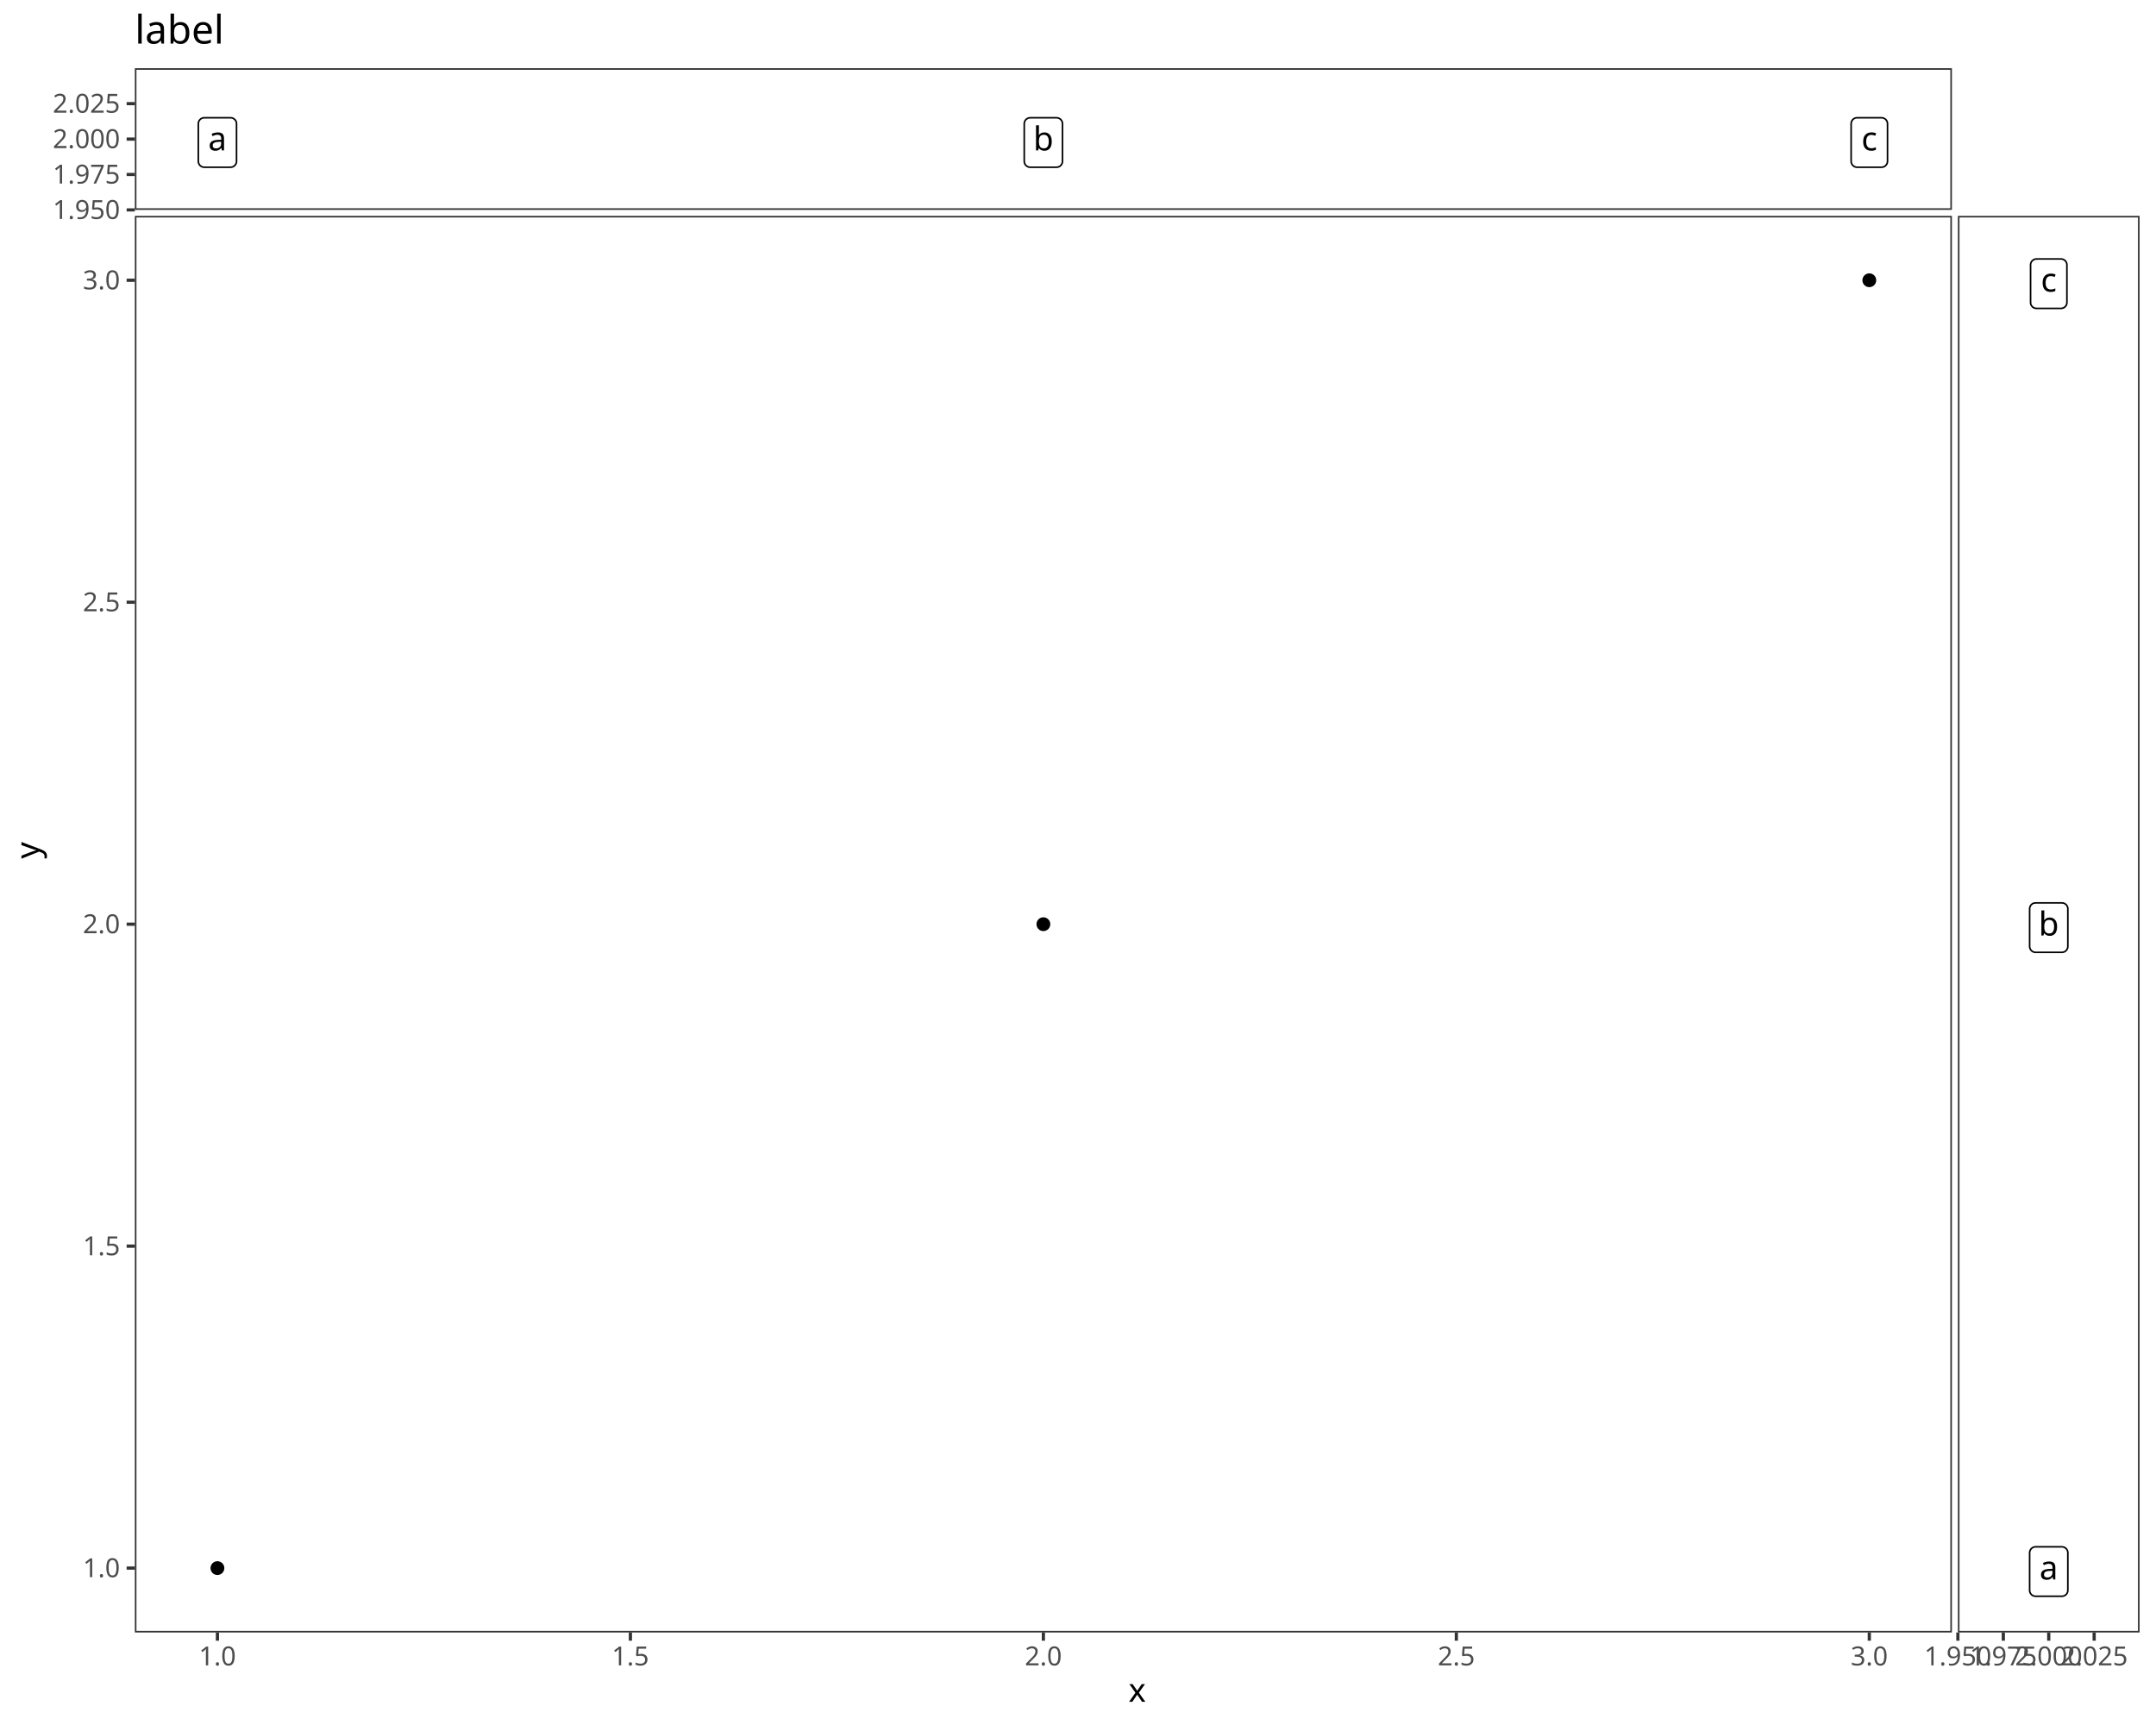
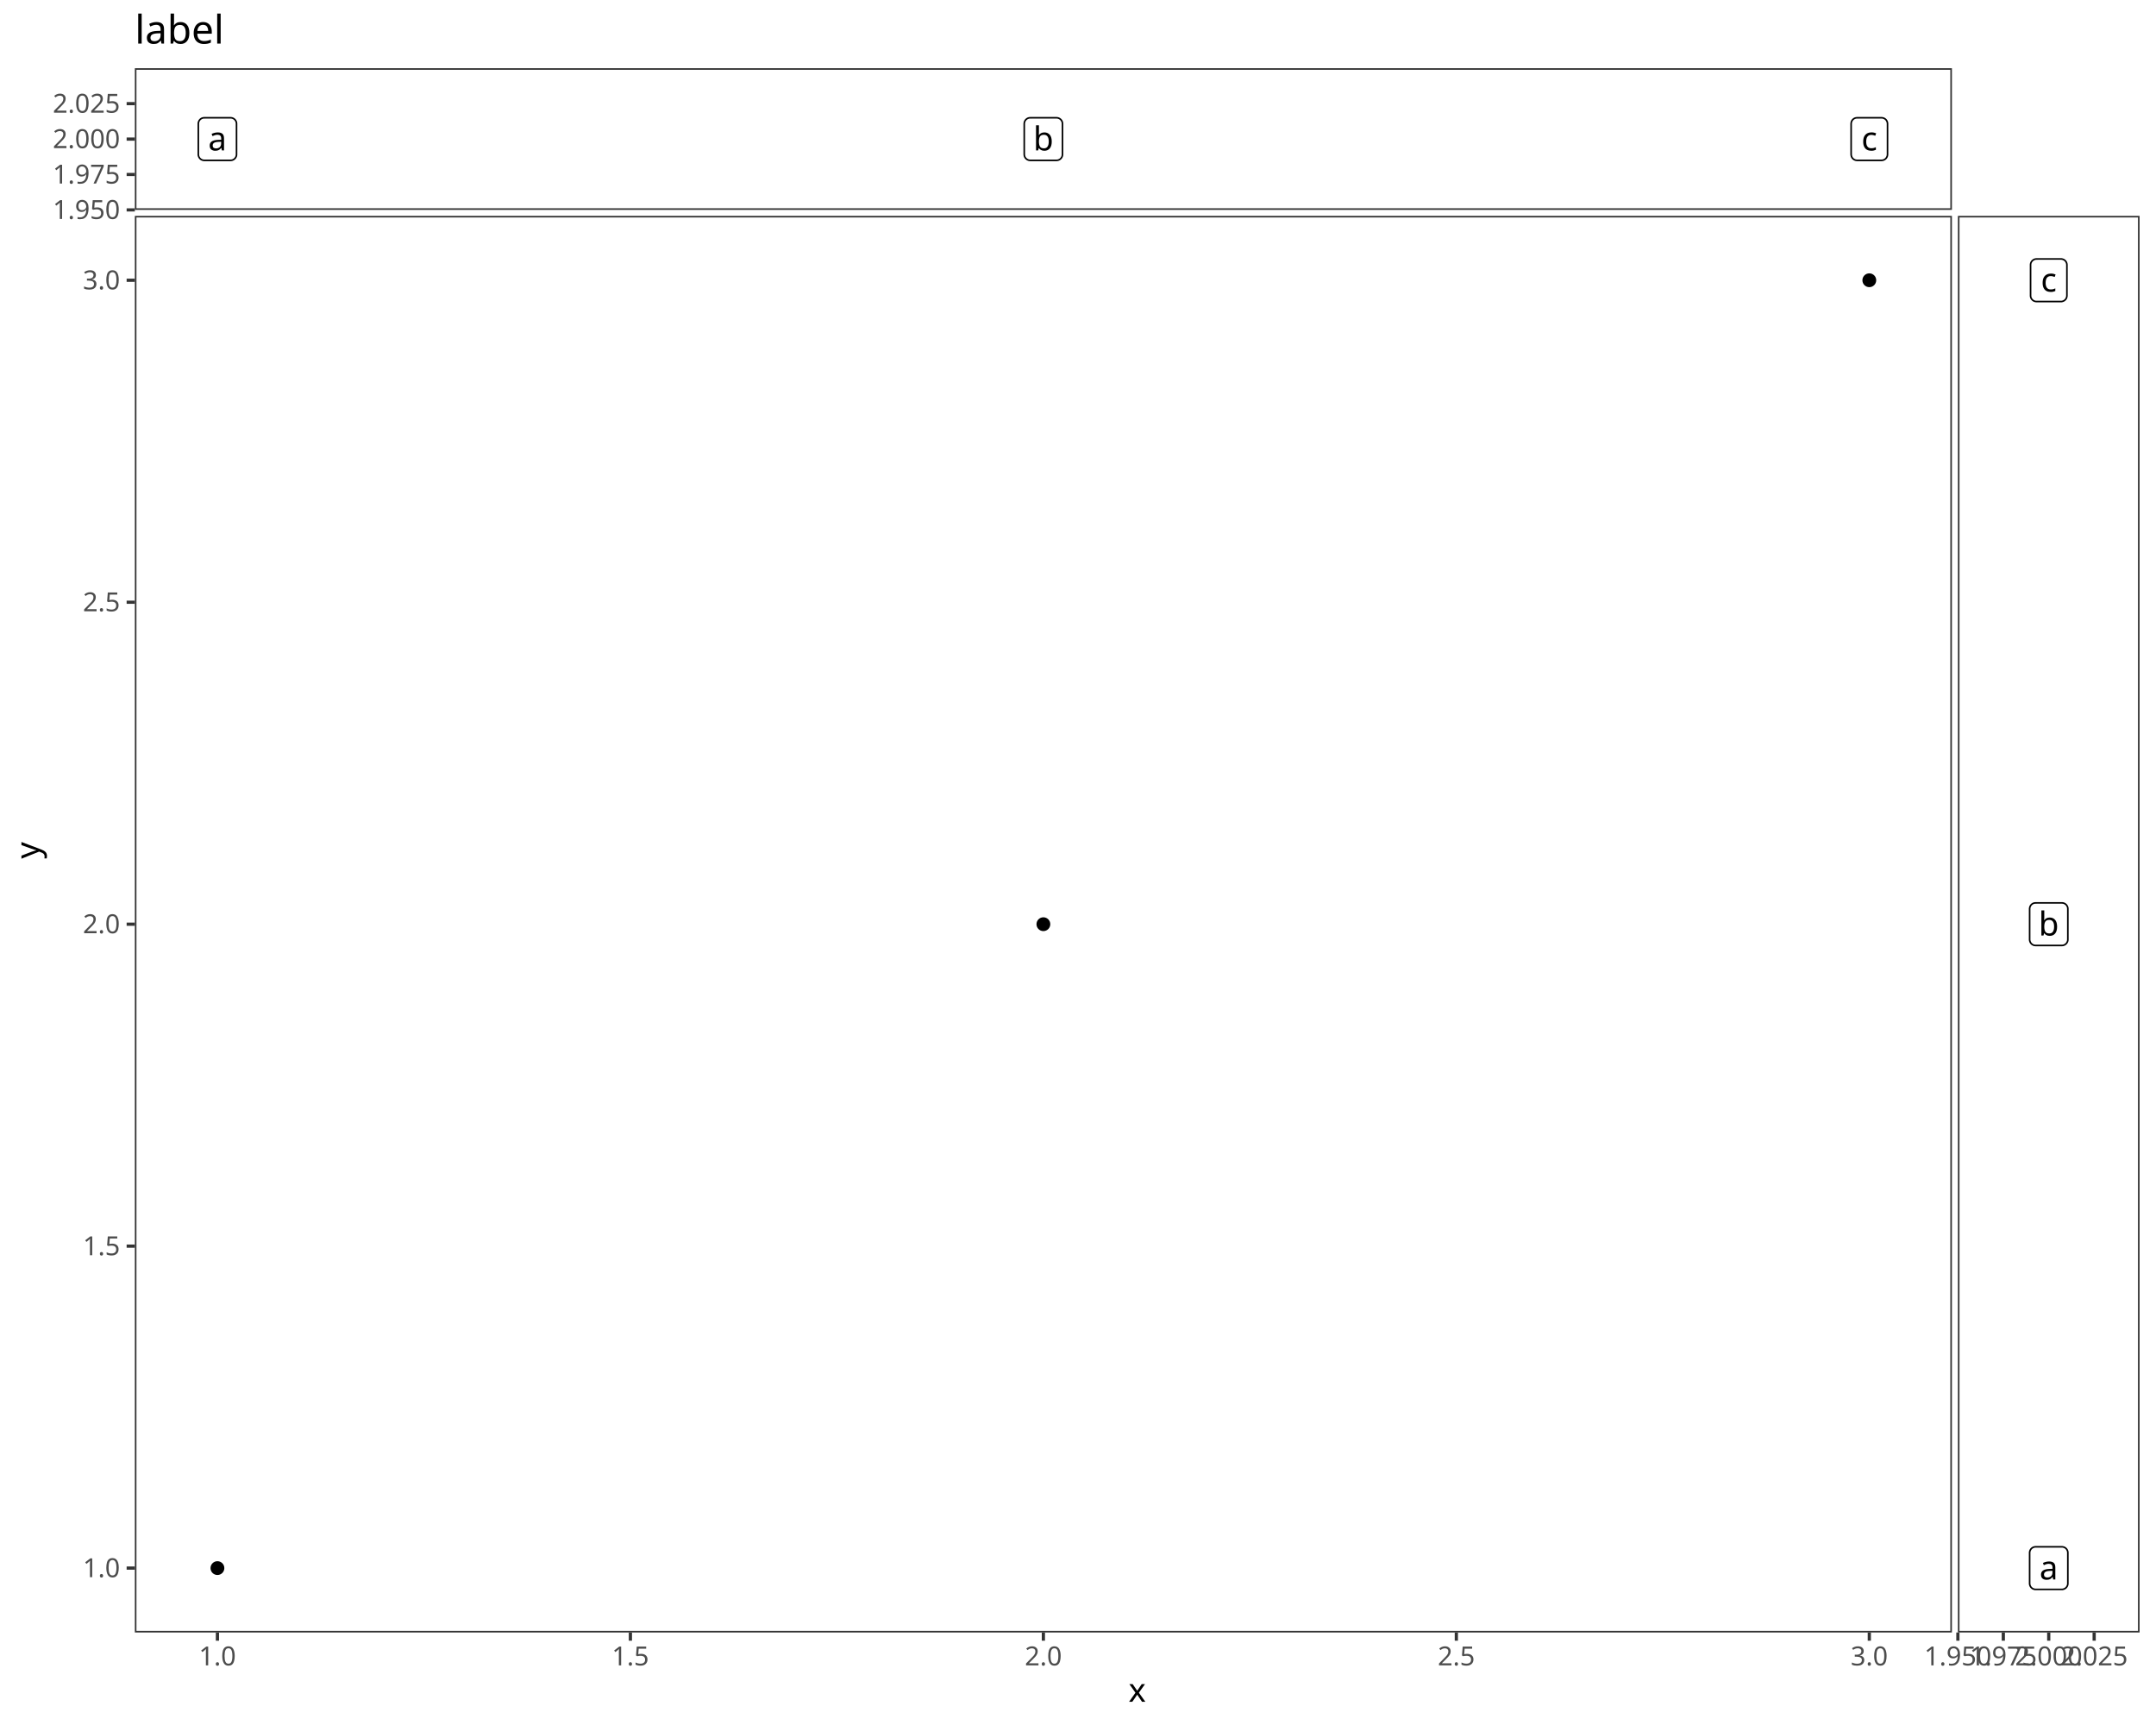
<svg xmlns="http://www.w3.org/2000/svg" class="svglite" data-engine-version="2.0" width="720.00pt" height="576.00pt" viewBox="0 0 720.00 576.00">
  <defs>
    <style type="text/css">
    .svglite line, .svglite polyline, .svglite polygon, .svglite path, .svglite rect, .svglite circle {
      fill: none;
      stroke: #000000;
      stroke-linecap: round;
      stroke-linejoin: round;
      stroke-miterlimit: 10.00;
    }
  </style>
  </defs>
  <rect width="100%" height="100%" style="stroke: none; fill: #FFFFFF;" />
  <defs>
    <clipPath id="cpMC4wMHw3MjAuMDB8MC4wMHw1NzYuMDA=">
      <rect x="0.00" y="0.00" width="720.00" height="576.00" />
    </clipPath>
  </defs>
  <g clip-path="url(#cpMC4wMHw3MjAuMDB8MC4wMHw1NzYuMDA=)">
    <rect x="0" y="0.00" width="720.00" height="576.00" style="stroke-width: 1.07; stroke: #FFFFFF; fill: #FFFFFF;" />
  </g>
  <defs>
    <clipPath id="cpNDUuMDN8NjUxLjg1fDIyLjc4fDcwLjA5">
      <rect x="45.03" y="22.78" width="606.82" height="47.30" />
    </clipPath>
  </defs>
  <g clip-path="url(#cpNDUuMDN8NjUxLjg1fDIyLjc4fDcwLjA5)">
    <rect x="45.03" y="22.78" width="606.82" height="47.30" style="stroke-width: 1.07; stroke: none; fill: #FFFFFF;" />
-     <polygon points="68.22,55.84 77.00,55.84 76.92,55.84 77.24,55.82 77.56,55.76 77.86,55.65 78.13,55.49 78.38,55.28 78.59,55.04 78.76,54.77 78.89,54.48 78.97,54.17 78.99,53.85 78.99,53.85 78.99,41.31 78.99,41.31 78.97,40.99 78.89,40.68 78.76,40.39 78.59,40.12 78.38,39.88 78.13,39.68 77.86,39.52 77.56,39.40 77.24,39.34 77.00,39.32 68.22,39.32 68.45,39.34 68.14,39.33 67.82,39.36 67.51,39.45 67.22,39.59 66.96,39.77 66.73,39.99 66.54,40.25 66.39,40.53 66.29,40.84 66.23,41.15 66.23,41.31 66.23,53.85 66.23,53.69 66.23,54.01 66.29,54.33 66.39,54.63 66.54,54.91 66.73,55.17 66.96,55.39 67.22,55.57 67.51,55.71 67.82,55.80 68.14,55.84 " style="stroke-width: 0.53; fill: #FFFFFF;" />
+     <polygon points="68.22,53.55 77.00,53.55 76.92,53.54 77.24,53.53 77.56,53.47 77.86,53.35 78.13,53.19 78.38,52.99 78.59,52.75 78.76,52.48 78.89,52.19 78.97,51.88 78.99,51.56 78.99,51.56 78.99,41.31 78.99,41.31 78.97,40.99 78.89,40.68 78.76,40.39 78.59,40.12 78.38,39.88 78.13,39.68 77.86,39.52 77.56,39.40 77.24,39.34 77.00,39.32 68.22,39.32 68.45,39.34 68.14,39.33 67.82,39.36 67.51,39.45 67.22,39.59 66.96,39.77 66.73,39.99 66.54,40.25 66.39,40.53 66.29,40.84 66.23,41.15 66.23,41.31 66.23,51.56 66.23,51.40 66.23,51.72 66.29,52.03 66.39,52.34 66.54,52.62 66.73,52.88 66.96,53.10 67.22,53.28 67.51,53.42 67.82,53.51 68.14,53.54 " style="stroke-width: 0.53; fill: #FFFFFF;" />
    <text x="72.61" y="50.23" text-anchor="middle" style="font-size: 11.04px; font-family: sans;" textLength="6.14px" lengthAdjust="spacingAndGlyphs">a</text>
-     <polygon points="344.04,55.84 352.83,55.84 352.75,55.84 353.07,55.82 353.38,55.76 353.68,55.65 353.96,55.49 354.21,55.28 354.42,55.04 354.59,54.77 354.72,54.48 354.79,54.17 354.82,53.85 354.82,53.85 354.82,41.31 354.82,41.31 354.79,40.99 354.72,40.68 354.59,40.39 354.42,40.12 354.21,39.88 353.96,39.68 353.68,39.52 353.38,39.40 353.07,39.34 352.83,39.32 344.04,39.32 344.28,39.34 343.96,39.33 343.64,39.36 343.34,39.45 343.05,39.59 342.79,39.77 342.55,39.99 342.36,40.25 342.21,40.53 342.11,40.84 342.06,41.15 342.05,41.31 342.05,53.85 342.06,53.69 342.06,54.01 342.11,54.33 342.21,54.63 342.36,54.91 342.55,55.17 342.79,55.39 343.05,55.57 343.34,55.71 343.64,55.80 343.96,55.84 " style="stroke-width: 0.53; fill: #FFFFFF;" />
+     <polygon points="344.04,53.55 352.83,53.55 352.75,53.54 353.07,53.53 353.38,53.47 353.68,53.35 353.96,53.19 354.21,52.99 354.42,52.75 354.59,52.48 354.72,52.19 354.79,51.88 354.82,51.56 354.82,51.56 354.82,41.31 354.82,41.31 354.79,40.99 354.72,40.68 354.59,40.39 354.42,40.12 354.21,39.88 353.96,39.68 353.68,39.52 353.38,39.40 353.07,39.34 352.83,39.32 344.04,39.32 344.28,39.34 343.96,39.33 343.64,39.36 343.34,39.45 343.05,39.59 342.79,39.77 342.55,39.99 342.36,40.25 342.21,40.53 342.11,40.84 342.06,41.15 342.05,41.31 342.05,51.56 342.06,51.40 342.06,51.72 342.11,52.03 342.21,52.34 342.36,52.62 342.55,52.88 342.79,53.10 343.05,53.28 343.34,53.42 343.64,53.51 343.96,53.54 " style="stroke-width: 0.53; fill: #FFFFFF;" />
    <text x="348.44" y="50.23" text-anchor="middle" style="font-size: 11.04px; font-family: sans;" textLength="6.14px" lengthAdjust="spacingAndGlyphs">b</text>
-     <polygon points="620.18,55.84 628.35,55.84 628.27,55.84 628.59,55.82 628.90,55.76 629.20,55.65 629.48,55.49 629.73,55.28 629.94,55.04 630.11,54.77 630.24,54.48 630.31,54.17 630.34,53.85 630.34,53.85 630.34,41.31 630.34,41.31 630.31,40.99 630.24,40.68 630.11,40.39 629.94,40.12 629.73,39.88 629.48,39.68 629.20,39.52 628.90,39.40 628.59,39.34 628.35,39.32 620.18,39.32 620.42,39.34 620.10,39.33 619.78,39.36 619.47,39.45 619.18,39.59 618.92,39.77 618.69,39.99 618.50,40.25 618.35,40.53 618.25,40.84 618.20,41.15 618.19,41.31 618.19,53.85 618.20,53.69 618.20,54.01 618.25,54.33 618.35,54.63 618.50,54.91 618.69,55.17 618.92,55.39 619.18,55.57 619.47,55.71 619.78,55.80 620.10,55.84 " style="stroke-width: 0.53; fill: #FFFFFF;" />
+     <polygon points="620.18,53.55 628.35,53.55 628.27,53.54 628.59,53.53 628.90,53.47 629.20,53.35 629.48,53.19 629.73,52.99 629.94,52.75 630.11,52.48 630.24,52.19 630.31,51.88 630.34,51.56 630.34,51.56 630.34,41.31 630.34,41.31 630.31,40.99 630.24,40.68 630.11,40.39 629.94,40.12 629.73,39.88 629.48,39.68 629.20,39.52 628.90,39.40 628.59,39.34 628.35,39.32 620.18,39.32 620.42,39.34 620.10,39.33 619.78,39.36 619.47,39.45 619.18,39.59 618.92,39.77 618.69,39.99 618.50,40.25 618.35,40.53 618.25,40.84 618.20,41.15 618.19,41.31 618.19,51.56 618.20,51.40 618.20,51.72 618.25,52.03 618.35,52.34 618.50,52.62 618.69,52.88 618.92,53.10 619.18,53.28 619.47,53.42 619.78,53.51 620.10,53.54 " style="stroke-width: 0.53; fill: #FFFFFF;" />
    <text x="624.26" y="50.23" text-anchor="middle" style="font-size: 11.04px; font-family: sans;" textLength="5.52px" lengthAdjust="spacingAndGlyphs">c</text>
    <rect x="45.03" y="22.78" width="606.82" height="47.30" style="stroke-width: 1.07; stroke: #333333;" />
  </g>
  <g clip-path="url(#cpMC4wMHw3MjAuMDB8MC4wMHw1NzYuMDA=)">
</g>
  <defs>
    <clipPath id="cpNDUuMDN8NjUxLjg1fDcyLjA4fDU0NS4xMQ==">
      <rect x="45.03" y="72.08" width="606.82" height="473.03" />
    </clipPath>
  </defs>
  <g clip-path="url(#cpNDUuMDN8NjUxLjg1fDcyLjA4fDU0NS4xMQ==)">
    <rect x="45.03" y="72.08" width="606.82" height="473.03" style="stroke-width: 1.07; stroke: none; fill: #FFFFFF;" />
    <circle cx="72.61" cy="523.61" r="1.95" style="stroke-width: 0.71; fill: #000000;" />
    <circle cx="348.44" cy="308.60" r="1.95" style="stroke-width: 0.71; fill: #000000;" />
    <circle cx="624.26" cy="93.58" r="1.95" style="stroke-width: 0.71; fill: #000000;" />
    <rect x="45.03" y="72.08" width="606.82" height="473.03" style="stroke-width: 1.07; stroke: #333333;" />
  </g>
  <g clip-path="url(#cpMC4wMHw3MjAuMDB8MC4wMHw1NzYuMDA=)">
</g>
  <defs>
    <clipPath id="cpNjUzLjg0fDcxNC41MnwyMi43OHw3MC4wOQ==">
      <rect x="653.84" y="22.78" width="60.68" height="47.30" />
    </clipPath>
  </defs>
  <g clip-path="url(#cpNjUzLjg0fDcxNC41MnwyMi43OHw3MC4wOQ==)">
</g>
  <g clip-path="url(#cpMC4wMHw3MjAuMDB8MC4wMHw1NzYuMDA=)">
</g>
  <defs>
    <clipPath id="cpNjUzLjg0fDcxNC41Mnw3Mi4wOHw1NDUuMTE=">
      <rect x="653.84" y="72.08" width="60.68" height="473.03" />
    </clipPath>
  </defs>
  <g clip-path="url(#cpNjUzLjg0fDcxNC41Mnw3Mi4wOHw1NDUuMTE=)">
    <rect x="653.84" y="72.08" width="60.68" height="473.03" style="stroke-width: 1.07; stroke: none; fill: #FFFFFF;" />
-     <polygon points="679.78,533.01 688.57,533.01 688.49,533.01 688.81,533.00 689.13,532.93 689.43,532.82 689.70,532.66 689.95,532.46 690.16,532.22 690.33,531.95 690.46,531.66 690.54,531.35 690.56,531.03 690.56,531.03 690.56,518.49 690.56,518.49 690.54,518.17 690.46,517.86 690.33,517.56 690.16,517.29 689.95,517.05 689.70,516.85 689.43,516.69 689.13,516.58 688.81,516.51 688.57,516.50 679.78,516.50 680.02,516.51 679.70,516.50 679.39,516.54 679.08,516.63 678.79,516.77 678.53,516.95 678.30,517.17 678.11,517.43 677.96,517.71 677.86,518.01 677.80,518.33 677.80,518.49 677.80,531.03 677.80,530.87 677.80,531.19 677.86,531.50 677.96,531.81 678.11,532.09 678.30,532.34 678.53,532.57 678.79,532.75 679.08,532.88 679.39,532.97 679.70,533.01 " style="stroke-width: 0.53; fill: #FFFFFF;" />
+     <polygon points="679.78,530.72 688.57,530.72 688.49,530.72 688.81,530.71 689.13,530.64 689.43,530.53 689.70,530.37 689.95,530.17 690.16,529.93 690.33,529.66 690.46,529.36 690.54,529.05 690.56,528.73 690.56,528.73 690.56,518.49 690.56,518.49 690.54,518.17 690.46,517.86 690.33,517.56 690.16,517.29 689.95,517.05 689.70,516.85 689.43,516.69 689.13,516.58 688.81,516.51 688.57,516.50 679.78,516.50 680.02,516.51 679.70,516.50 679.39,516.54 679.08,516.63 678.79,516.77 678.53,516.95 678.30,517.17 678.11,517.43 677.96,517.71 677.86,518.01 677.80,518.33 677.80,518.49 677.80,528.73 677.80,528.57 677.80,528.89 677.86,529.21 677.96,529.51 678.11,529.80 678.30,530.05 678.53,530.27 678.79,530.46 679.08,530.59 679.39,530.68 679.70,530.72 " style="stroke-width: 0.53; fill: #FFFFFF;" />
    <text x="684.18" y="527.41" text-anchor="middle" style="font-size: 11.04px; font-family: sans;" textLength="6.14px" lengthAdjust="spacingAndGlyphs">a</text>
-     <polygon points="679.78,318.00 688.57,318.00 688.49,318.00 688.81,317.98 689.13,317.92 689.43,317.81 689.70,317.65 689.95,317.44 690.16,317.20 690.33,316.93 690.46,316.64 690.54,316.33 690.56,316.01 690.56,316.01 690.56,303.47 690.56,303.47 690.54,303.15 690.46,302.84 690.33,302.55 690.16,302.28 689.95,302.04 689.70,301.84 689.43,301.68 689.13,301.56 688.81,301.50 688.57,301.49 679.78,301.49 680.02,301.50 679.70,301.49 679.39,301.53 679.08,301.61 678.79,301.75 678.53,301.93 678.30,302.15 678.11,302.41 677.96,302.69 677.86,303.00 677.80,303.31 677.80,303.47 677.80,316.01 677.80,315.85 677.80,316.17 677.86,316.49 677.96,316.79 678.11,317.07 678.30,317.33 678.53,317.55 678.79,317.73 679.08,317.87 679.39,317.96 679.70,318.00 " style="stroke-width: 0.53; fill: #FFFFFF;" />
+     <polygon points="679.78,315.71 688.57,315.71 688.49,315.70 688.81,315.69 689.13,315.63 689.43,315.51 689.70,315.35 689.95,315.15 690.16,314.91 690.33,314.64 690.46,314.35 690.54,314.04 690.56,313.72 690.56,313.72 690.56,303.47 690.56,303.47 690.54,303.15 690.46,302.84 690.33,302.55 690.16,302.28 689.95,302.04 689.70,301.84 689.43,301.68 689.13,301.56 688.81,301.50 688.57,301.49 679.78,301.49 680.02,301.50 679.70,301.49 679.39,301.53 679.08,301.61 678.79,301.75 678.53,301.93 678.30,302.15 678.11,302.41 677.96,302.69 677.86,303.00 677.80,303.31 677.80,303.47 677.80,313.72 677.80,313.56 677.80,313.88 677.86,314.19 677.96,314.50 678.11,314.78 678.30,315.04 678.53,315.26 678.79,315.44 679.08,315.58 679.39,315.67 679.70,315.70 " style="stroke-width: 0.53; fill: #FFFFFF;" />
    <text x="684.18" y="312.39" text-anchor="middle" style="font-size: 11.04px; font-family: sans;" textLength="6.14px" lengthAdjust="spacingAndGlyphs">b</text>
-     <polygon points="680.09,102.98 688.27,102.98 688.19,102.98 688.51,102.97 688.82,102.90 689.12,102.79 689.40,102.63 689.64,102.43 689.86,102.19 690.03,101.92 690.15,101.63 690.23,101.31 690.25,101.00 690.25,101.00 690.25,88.46 690.25,88.46 690.23,88.14 690.15,87.83 690.03,87.53 689.86,87.26 689.64,87.02 689.40,86.82 689.12,86.66 688.82,86.55 688.51,86.48 688.27,86.47 680.09,86.47 680.33,86.48 680.01,86.47 679.70,86.51 679.39,86.60 679.10,86.74 678.84,86.92 678.61,87.14 678.41,87.40 678.26,87.68 678.16,87.98 678.11,88.30 678.11,88.46 678.11,101.00 678.11,100.84 678.11,101.16 678.16,101.47 678.26,101.78 678.41,102.06 678.61,102.31 678.84,102.54 679.10,102.72 679.39,102.85 679.70,102.94 680.01,102.98 " style="stroke-width: 0.53; fill: #FFFFFF;" />
+     <polygon points="680.09,100.69 688.27,100.69 688.19,100.69 688.51,100.68 688.82,100.61 689.12,100.50 689.40,100.34 689.64,100.14 689.86,99.90 690.03,99.63 690.15,99.33 690.23,99.02 690.25,98.70 690.25,98.70 690.25,88.46 690.25,88.46 690.23,88.14 690.15,87.83 690.03,87.53 689.86,87.26 689.64,87.02 689.40,86.82 689.12,86.66 688.82,86.55 688.51,86.48 688.27,86.47 680.09,86.47 680.33,86.48 680.01,86.47 679.70,86.51 679.39,86.60 679.10,86.74 678.84,86.92 678.61,87.14 678.41,87.40 678.26,87.68 678.16,87.98 678.11,88.30 678.11,88.46 678.11,98.70 678.11,98.54 678.11,98.86 678.16,99.18 678.26,99.48 678.41,99.77 678.61,100.02 678.84,100.24 679.10,100.43 679.39,100.56 679.70,100.65 680.01,100.69 " style="stroke-width: 0.53; fill: #FFFFFF;" />
    <text x="684.18" y="97.38" text-anchor="middle" style="font-size: 11.04px; font-family: sans;" textLength="5.52px" lengthAdjust="spacingAndGlyphs">c</text>
    <rect x="653.84" y="72.08" width="60.68" height="473.03" style="stroke-width: 1.07; stroke: #333333;" />
  </g>
  <g clip-path="url(#cpMC4wMHw3MjAuMDB8MC4wMHw1NzYuMDA=)">
    <polyline points="72.61,547.85 72.61,545.11 " style="stroke-width: 1.07; stroke: #333333; stroke-linecap: butt;" />
    <polyline points="210.52,547.85 210.52,545.11 " style="stroke-width: 1.07; stroke: #333333; stroke-linecap: butt;" />
    <polyline points="348.44,547.85 348.44,545.11 " style="stroke-width: 1.07; stroke: #333333; stroke-linecap: butt;" />
    <polyline points="486.35,547.85 486.35,545.11 " style="stroke-width: 1.07; stroke: #333333; stroke-linecap: butt;" />
    <polyline points="624.26,547.85 624.26,545.11 " style="stroke-width: 1.07; stroke: #333333; stroke-linecap: butt;" />
    <text x="72.61" y="556.10" text-anchor="middle" style="font-size: 8.80px; fill: #4D4D4D; font-family: sans;" textLength="12.23px" lengthAdjust="spacingAndGlyphs">1.0</text>
    <text x="210.52" y="556.10" text-anchor="middle" style="font-size: 8.80px; fill: #4D4D4D; font-family: sans;" textLength="12.23px" lengthAdjust="spacingAndGlyphs">1.5</text>
    <text x="348.44" y="556.10" text-anchor="middle" style="font-size: 8.80px; fill: #4D4D4D; font-family: sans;" textLength="12.23px" lengthAdjust="spacingAndGlyphs">2.0</text>
    <text x="486.35" y="556.10" text-anchor="middle" style="font-size: 8.80px; fill: #4D4D4D; font-family: sans;" textLength="12.23px" lengthAdjust="spacingAndGlyphs">2.5</text>
    <text x="624.26" y="556.10" text-anchor="middle" style="font-size: 8.80px; fill: #4D4D4D; font-family: sans;" textLength="12.23px" lengthAdjust="spacingAndGlyphs">3.0</text>
    <polyline points="653.84,547.85 653.84,545.11 " style="stroke-width: 1.07; stroke: #333333; stroke-linecap: butt;" />
    <polyline points="669.01,547.85 669.01,545.11 " style="stroke-width: 1.07; stroke: #333333; stroke-linecap: butt;" />
    <polyline points="684.18,547.85 684.18,545.11 " style="stroke-width: 1.07; stroke: #333333; stroke-linecap: butt;" />
    <polyline points="699.35,547.85 699.35,545.11 " style="stroke-width: 1.07; stroke: #333333; stroke-linecap: butt;" />
    <text x="653.84" y="556.10" text-anchor="middle" style="font-size: 8.80px; fill: #4D4D4D; font-family: sans;" textLength="22.02px" lengthAdjust="spacingAndGlyphs">1.950</text>
    <text x="669.01" y="556.10" text-anchor="middle" style="font-size: 8.80px; fill: #4D4D4D; font-family: sans;" textLength="22.02px" lengthAdjust="spacingAndGlyphs">1.975</text>
    <text x="684.18" y="556.10" text-anchor="middle" style="font-size: 8.80px; fill: #4D4D4D; font-family: sans;" textLength="22.02px" lengthAdjust="spacingAndGlyphs">2.000</text>
    <text x="699.35" y="556.10" text-anchor="middle" style="font-size: 8.80px; fill: #4D4D4D; font-family: sans;" textLength="22.02px" lengthAdjust="spacingAndGlyphs">2.025</text>
    <text x="40.10" y="73.11" text-anchor="end" style="font-size: 8.80px; fill: #4D4D4D; font-family: sans;" textLength="22.02px" lengthAdjust="spacingAndGlyphs">1.950</text>
    <text x="40.10" y="61.29" text-anchor="end" style="font-size: 8.80px; fill: #4D4D4D; font-family: sans;" textLength="22.02px" lengthAdjust="spacingAndGlyphs">1.975</text>
    <text x="40.10" y="49.46" text-anchor="end" style="font-size: 8.80px; fill: #4D4D4D; font-family: sans;" textLength="22.02px" lengthAdjust="spacingAndGlyphs">2.000</text>
    <text x="40.10" y="37.64" text-anchor="end" style="font-size: 8.80px; fill: #4D4D4D; font-family: sans;" textLength="22.02px" lengthAdjust="spacingAndGlyphs">2.025</text>
    <polyline points="42.29,70.09 45.03,70.09 " style="stroke-width: 1.07; stroke: #333333; stroke-linecap: butt;" />
    <polyline points="42.29,58.26 45.03,58.26 " style="stroke-width: 1.07; stroke: #333333; stroke-linecap: butt;" />
    <polyline points="42.29,46.44 45.03,46.44 " style="stroke-width: 1.07; stroke: #333333; stroke-linecap: butt;" />
    <polyline points="42.29,34.61 45.03,34.61 " style="stroke-width: 1.07; stroke: #333333; stroke-linecap: butt;" />
    <text x="40.10" y="526.64" text-anchor="end" style="font-size: 8.80px; fill: #4D4D4D; font-family: sans;" textLength="12.23px" lengthAdjust="spacingAndGlyphs">1.0</text>
    <text x="40.10" y="419.13" text-anchor="end" style="font-size: 8.80px; fill: #4D4D4D; font-family: sans;" textLength="12.23px" lengthAdjust="spacingAndGlyphs">1.5</text>
    <text x="40.10" y="311.62" text-anchor="end" style="font-size: 8.80px; fill: #4D4D4D; font-family: sans;" textLength="12.23px" lengthAdjust="spacingAndGlyphs">2.0</text>
    <text x="40.10" y="204.12" text-anchor="end" style="font-size: 8.80px; fill: #4D4D4D; font-family: sans;" textLength="12.23px" lengthAdjust="spacingAndGlyphs">2.5</text>
    <text x="40.10" y="96.61" text-anchor="end" style="font-size: 8.80px; fill: #4D4D4D; font-family: sans;" textLength="12.23px" lengthAdjust="spacingAndGlyphs">3.0</text>
    <polyline points="42.29,523.61 45.03,523.61 " style="stroke-width: 1.07; stroke: #333333; stroke-linecap: butt;" />
    <polyline points="42.29,416.10 45.03,416.10 " style="stroke-width: 1.07; stroke: #333333; stroke-linecap: butt;" />
    <polyline points="42.29,308.60 45.03,308.60 " style="stroke-width: 1.07; stroke: #333333; stroke-linecap: butt;" />
    <polyline points="42.29,201.09 45.03,201.09 " style="stroke-width: 1.07; stroke: #333333; stroke-linecap: butt;" />
    <polyline points="42.29,93.58 45.03,93.58 " style="stroke-width: 1.07; stroke: #333333; stroke-linecap: butt;" />
    <text x="379.77" y="568.24" text-anchor="middle" style="font-size: 11.00px; font-family: sans;" textLength="5.50px" lengthAdjust="spacingAndGlyphs">x</text>
    <text transform="translate(13.05,283.95) rotate(-90)" text-anchor="middle" style="font-size: 11.00px; font-family: sans;" textLength="5.50px" lengthAdjust="spacingAndGlyphs">y</text>
    <text x="45.03" y="14.56" style="font-size: 13.20px; font-family: sans;" textLength="27.89px" lengthAdjust="spacingAndGlyphs">label</text>
  </g>
</svg>
